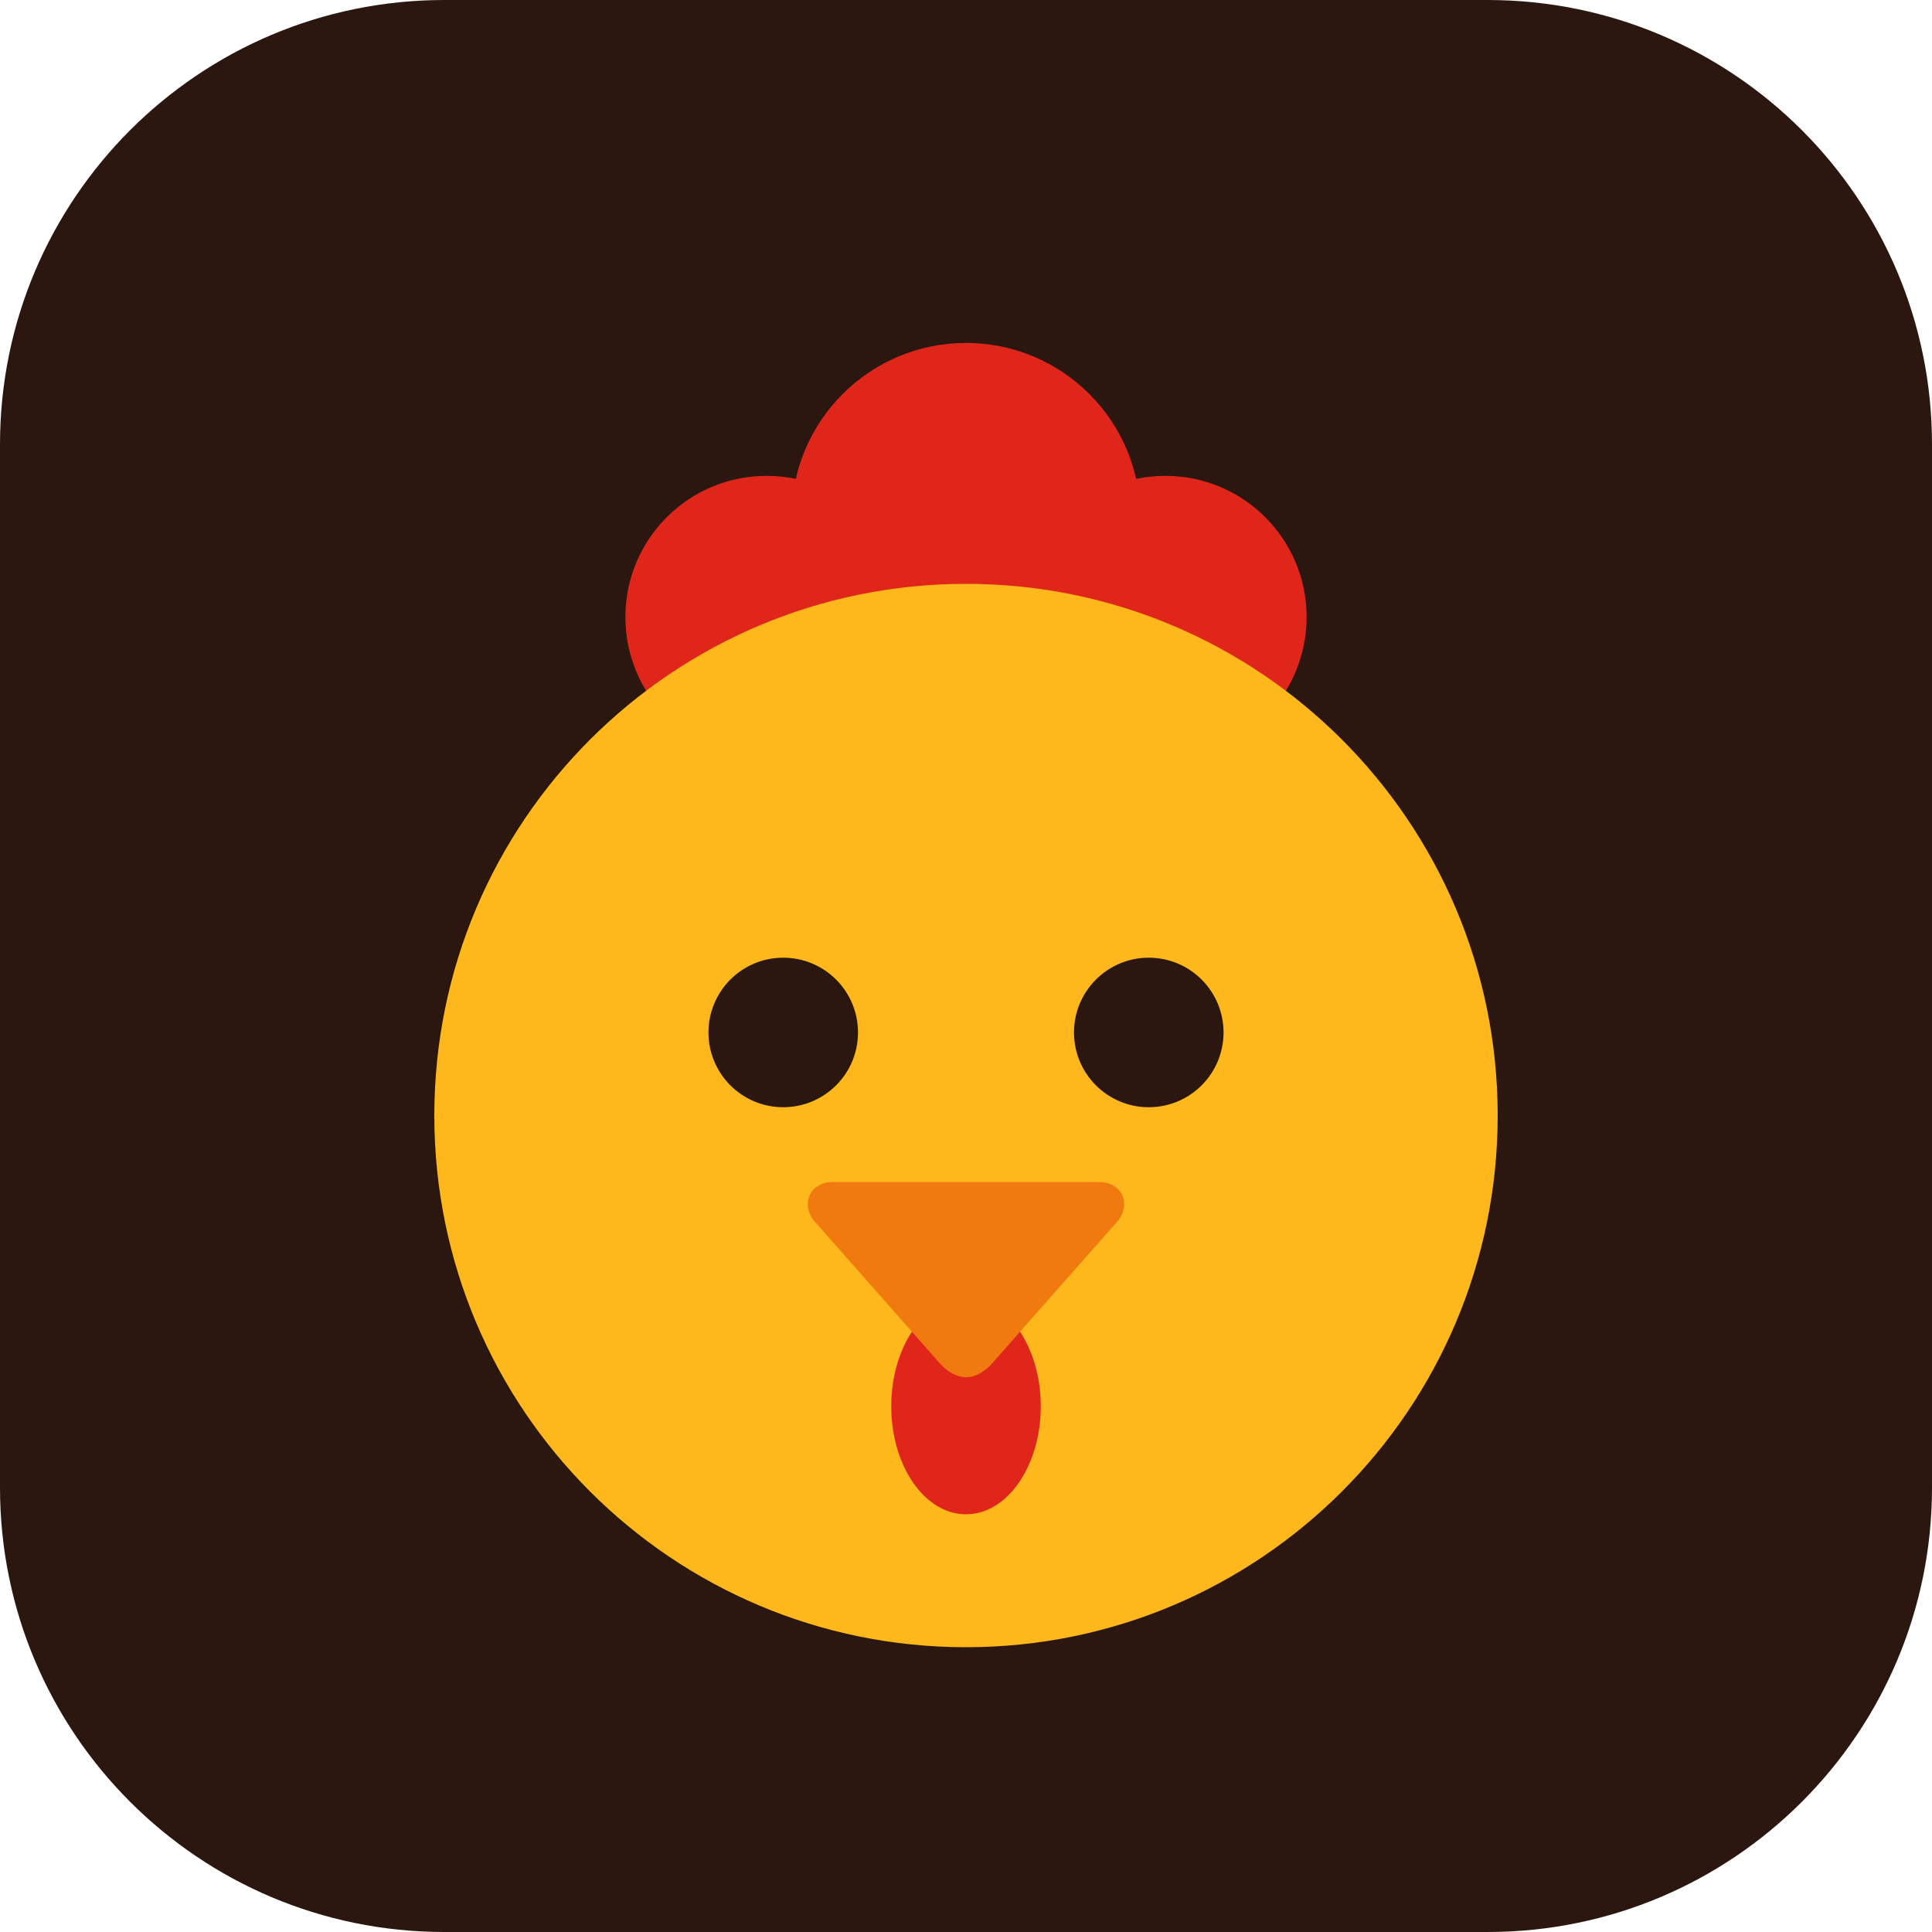
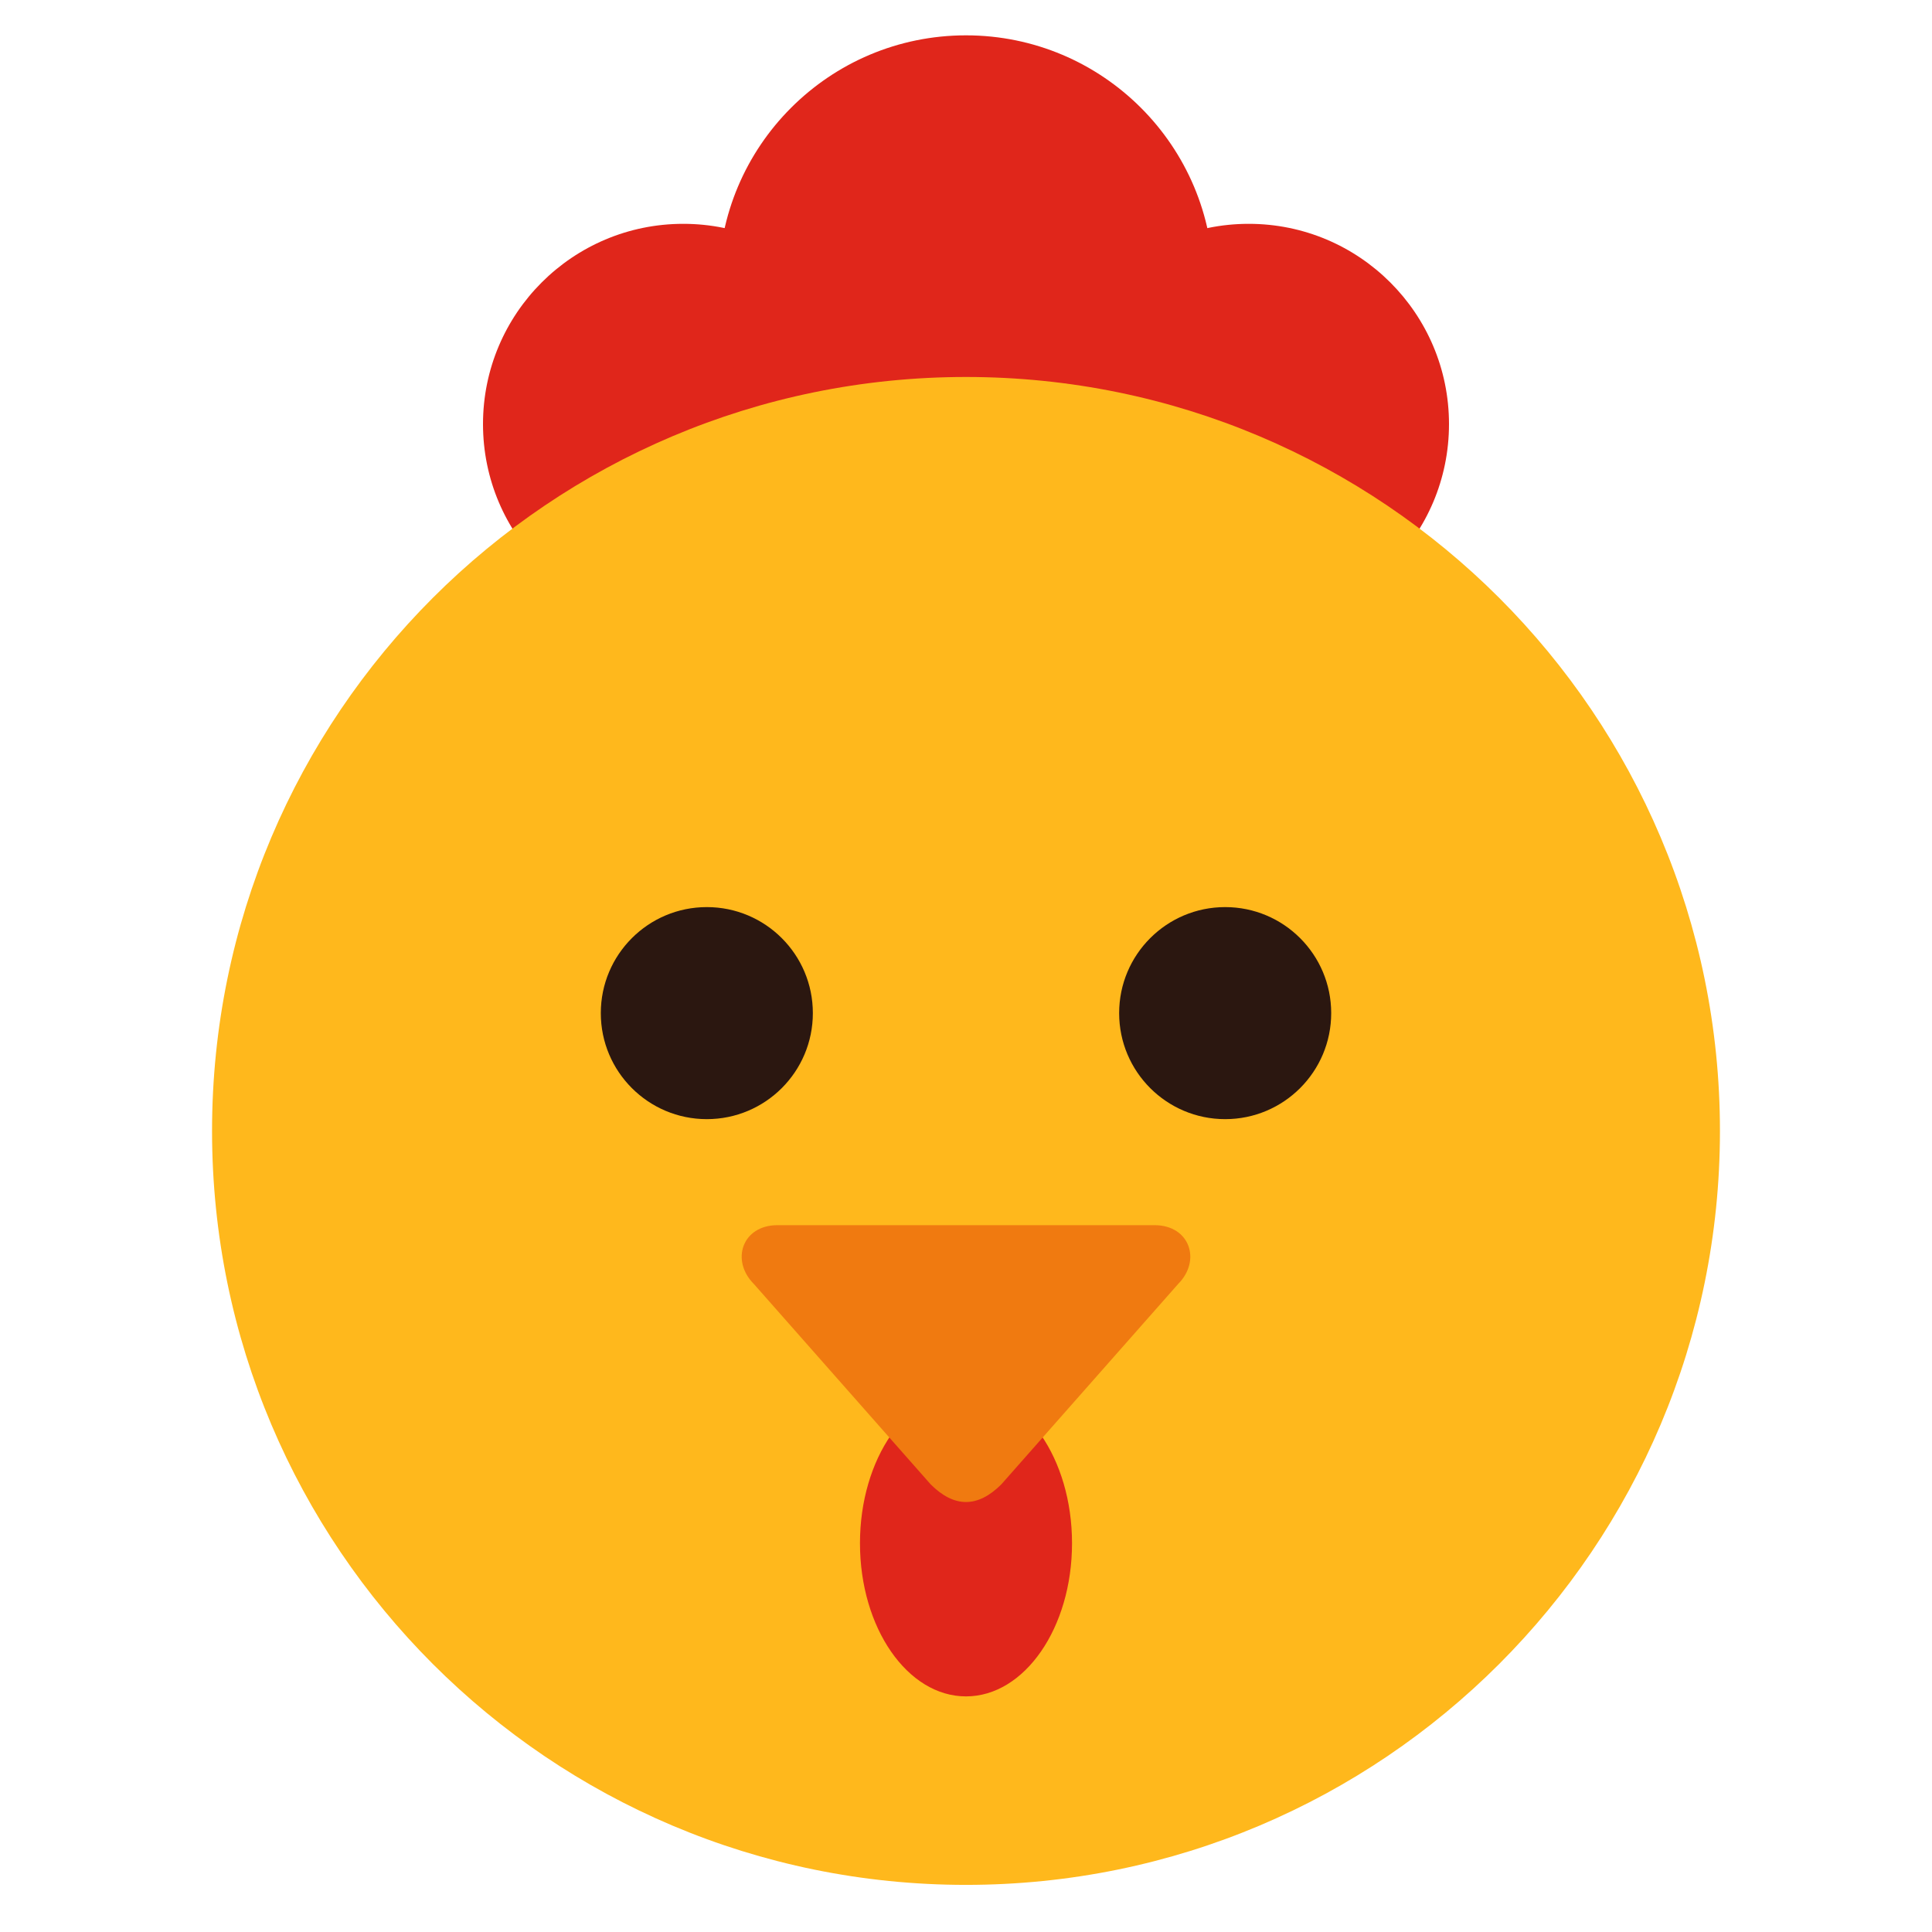
- <svg xmlns="http://www.w3.org/2000/svg" viewBox="0 0 200 200">
-   <rect width="200" height="200" rx="46" fill="#2b1710" />
-   <g transform="translate(14 14) scale(.86)">
+ <svg xmlns="http://www.w3.org/2000/svg" viewBox="18 22 164 164">
+   <g>
    <g fill="#e0261b">
      <circle cx="76" cy="58" r="17" />
      <circle cx="100" cy="46" r="21" />
      <circle cx="124" cy="58" r="17" />
    </g>
    <circle cx="100" cy="118" r="64" fill="#ffb81c" />
    <circle cx="78" cy="108" r="9" fill="#2b1710" />
    <circle cx="122" cy="108" r="9" fill="#2b1710" />
    <ellipse cx="100" cy="153" rx="9" ry="13" fill="#e0261b" />
    <path d="M84 126h32c3 0 4 3 2 5l-15 17c-2 2-4 2-6 0l-15-17c-2-2-1-5 2-5z" fill="#f07a10" />
  </g>
</svg>
